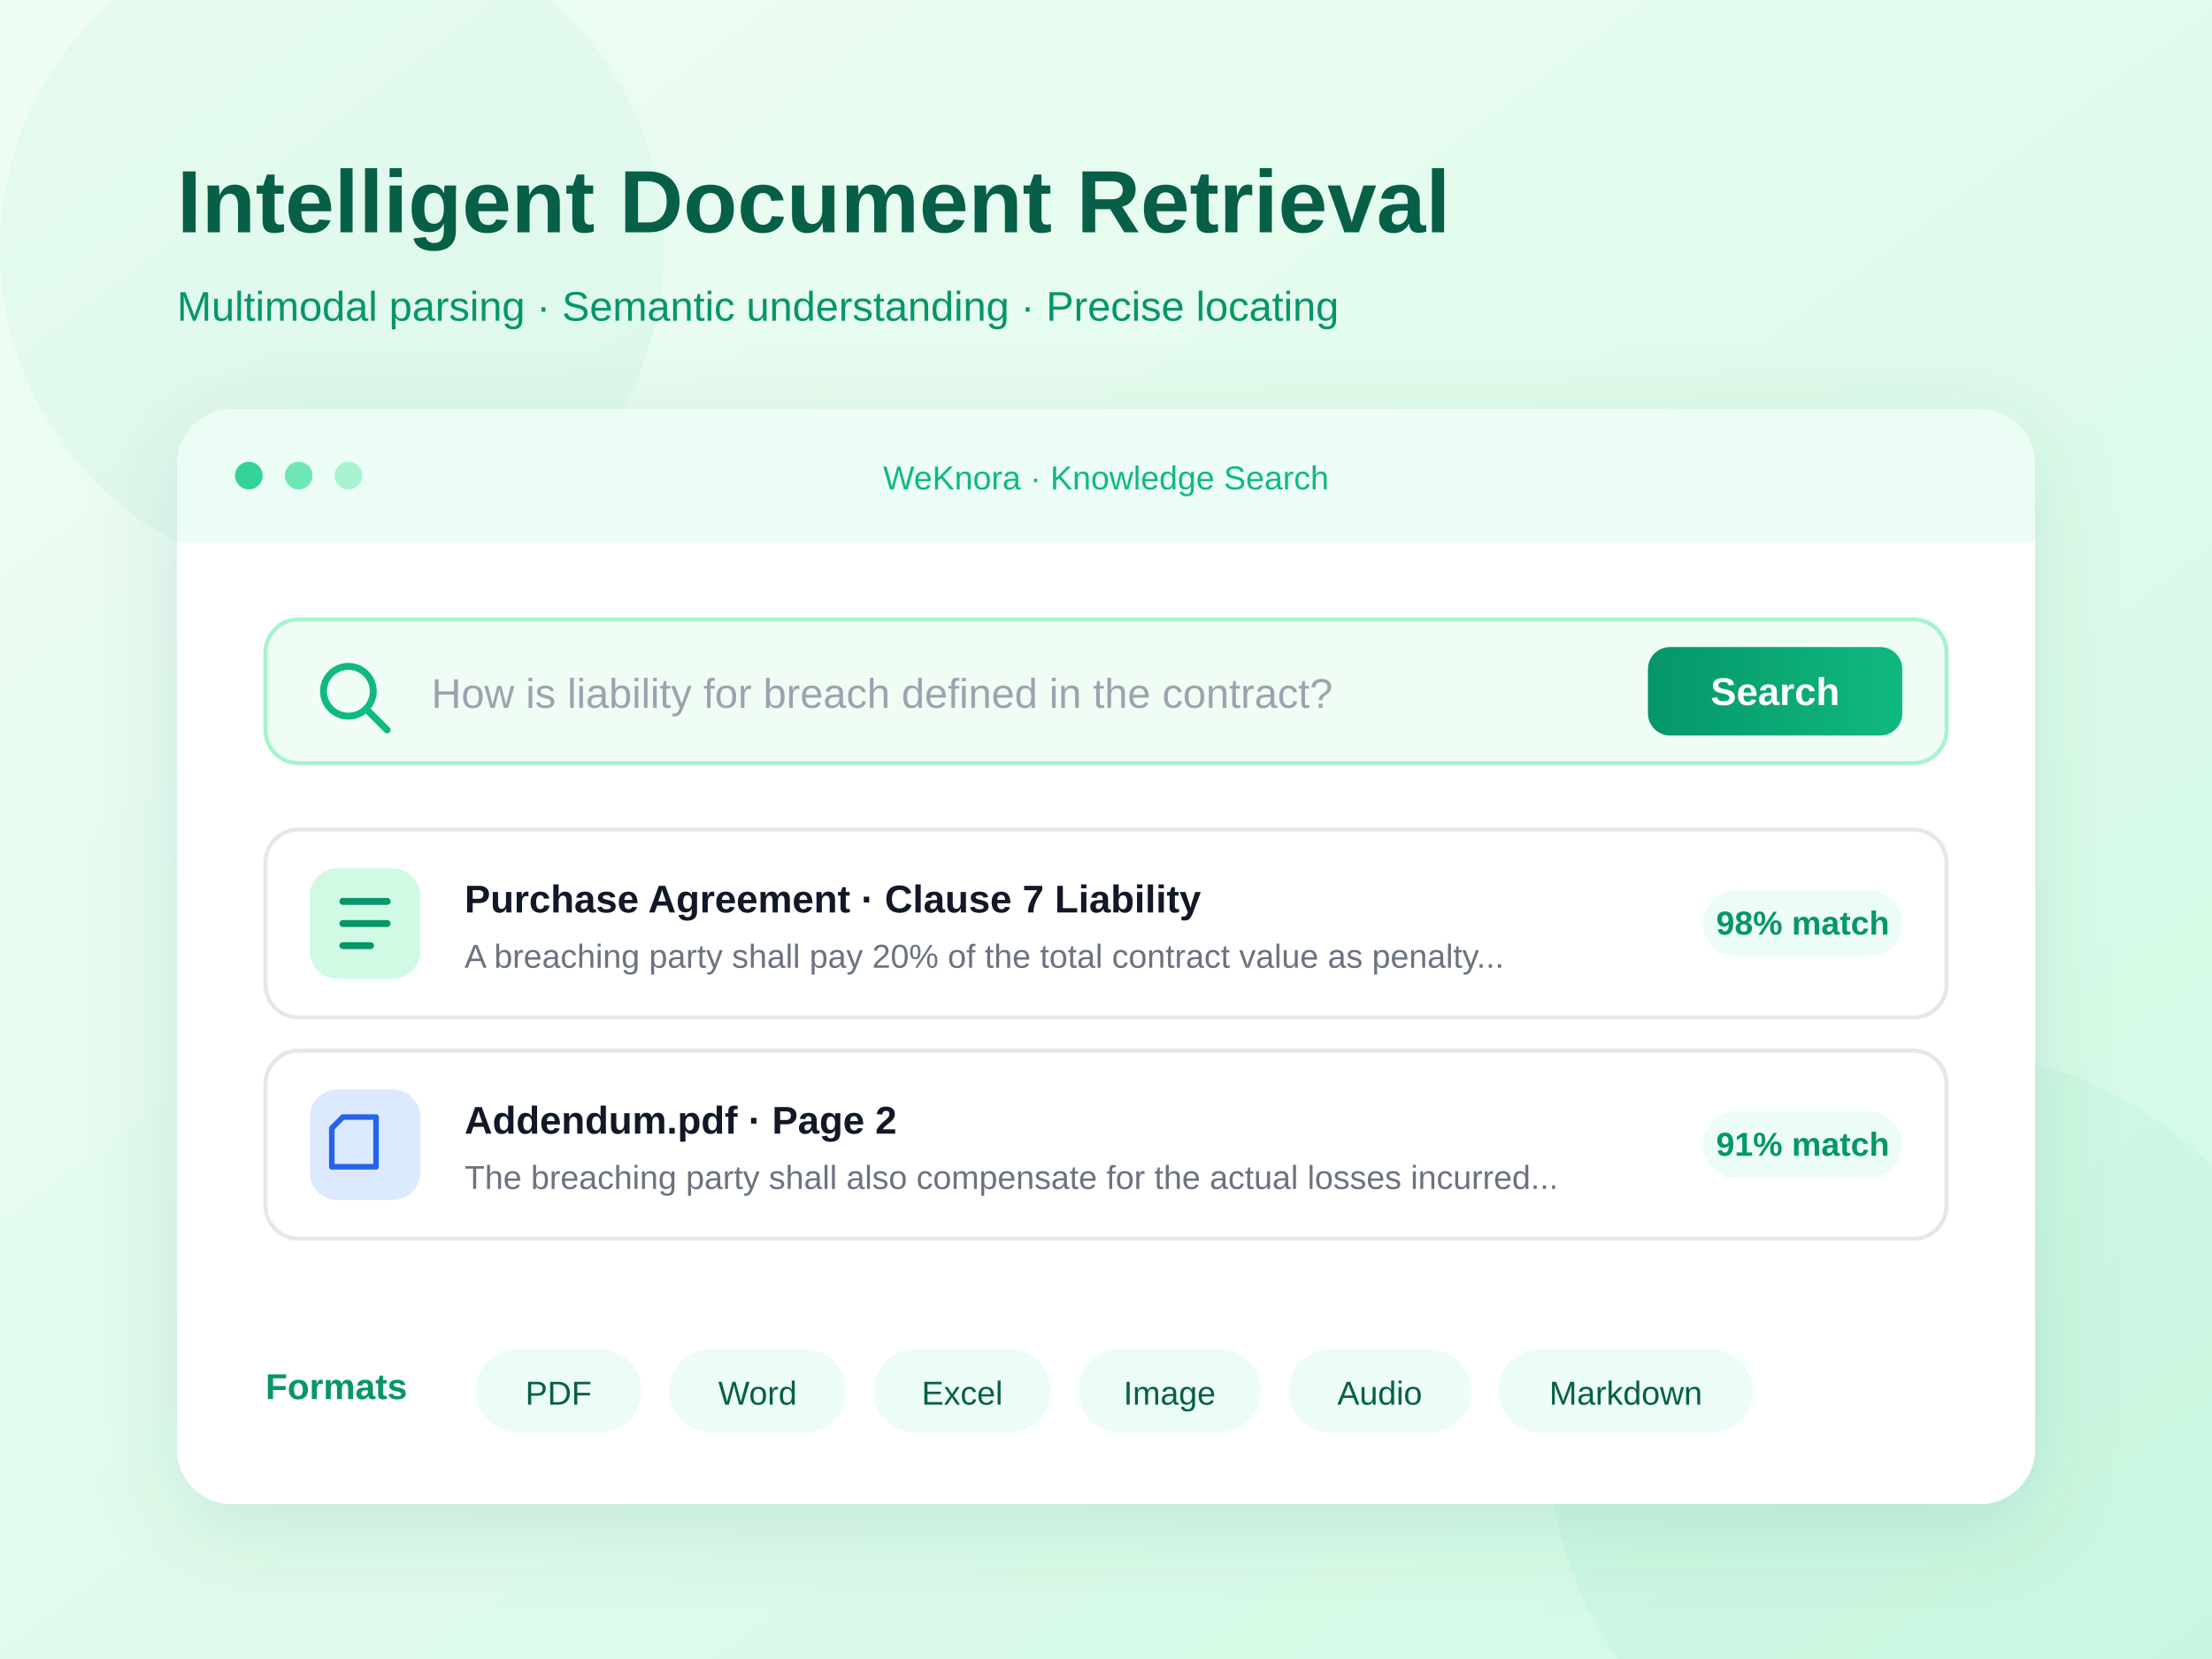
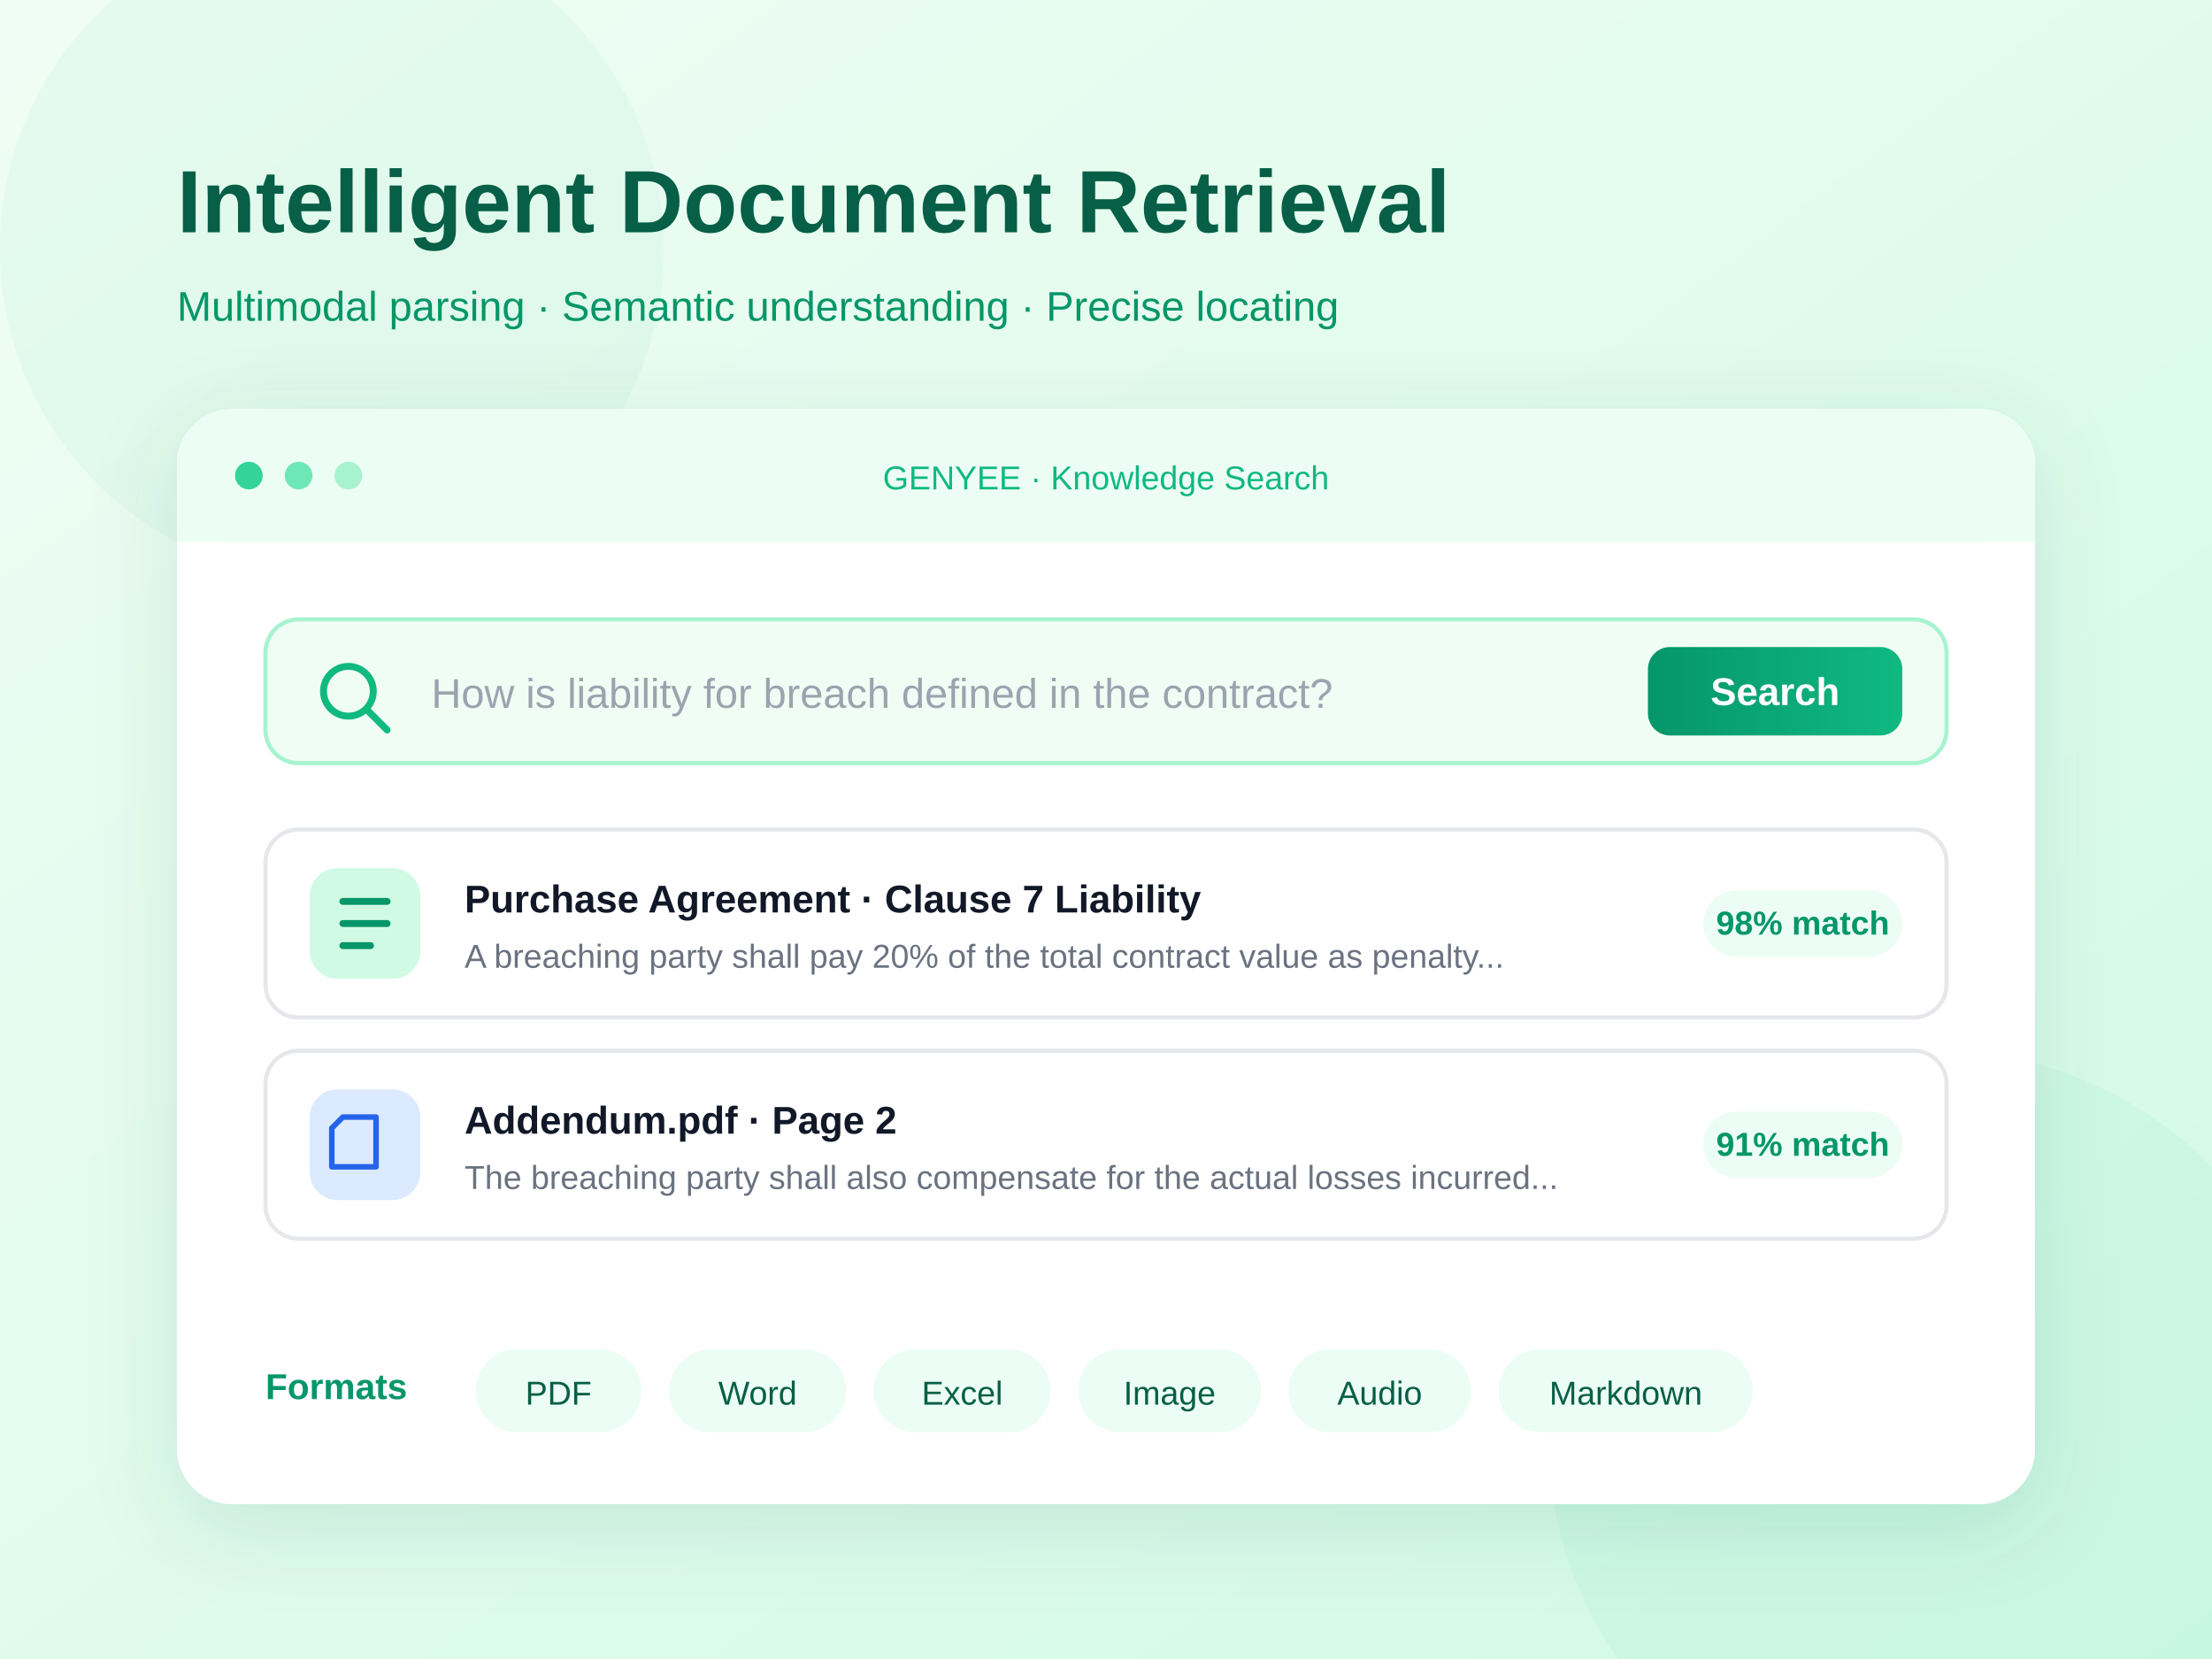
<svg xmlns="http://www.w3.org/2000/svg" viewBox="0 0 800 600">
  <defs>
    <linearGradient id="bg1" x1="0%" y1="0%" x2="100%" y2="100%">
      <stop offset="0%" stop-color="#F0FDF4" />
      <stop offset="100%" stop-color="#D1FAE5" />
    </linearGradient>
    <linearGradient id="brand1" x1="0%" y1="0%" x2="100%" y2="0%">
      <stop offset="0%" stop-color="#059669" />
      <stop offset="100%" stop-color="#10B981" />
    </linearGradient>
    <filter id="soft1" x="-20%" y="-20%" width="140%" height="140%">
      <feDropShadow dx="0" dy="8" stdDeviation="16" flood-color="#065F46" flood-opacity="0.12" />
    </filter>
  </defs>
  <rect width="800" height="600" fill="url(#bg1)" />
  <circle cx="120" cy="90" r="120" fill="#10B981" opacity="0.05" />
  <circle cx="700" cy="520" r="140" fill="#34D399" opacity="0.06" />
  <text x="64" y="84" font-family="Arial, sans-serif" font-size="32" font-weight="700" fill="#065F46">Intelligent Document Retrieval</text>
  <text x="64" y="116" font-family="Arial, sans-serif" font-size="15" fill="#059669">Multimodal parsing · Semantic understanding · Precise locating</text>
  <g filter="url(#soft1)">
    <rect x="64" y="148" width="672" height="396" rx="20" fill="#FFFFFF" />
  </g>
  <rect x="64" y="148" width="672" height="48" rx="20" fill="#ECFDF5" />
  <rect x="64" y="176" width="672" height="20" fill="#ECFDF5" />
  <circle cx="90" cy="172" r="5" fill="#34D399" />
  <circle cx="108" cy="172" r="5" fill="#6EE7B7" />
  <circle cx="126" cy="172" r="5" fill="#A7F3D0" />
-   <text x="400" y="177" font-family="Arial, sans-serif" font-size="12" fill="#10B981" text-anchor="middle">WeKnora · Knowledge Search</text>
+   <text x="400" y="177" font-family="Arial, sans-serif" font-size="12" fill="#10B981" text-anchor="middle">GENYEE · Knowledge Search</text>
  <g transform="translate(96, 224)">
    <rect width="608" height="52" rx="12" fill="#F0FDF4" stroke="#A7F3D0" stroke-width="1.5" />
    <circle cx="30" cy="26" r="9" fill="none" stroke="#10B981" stroke-width="2.5" />
    <line x1="37" y1="33" x2="44" y2="40" stroke="#10B981" stroke-width="2.5" stroke-linecap="round" />
    <text x="60" y="32" font-family="Arial, sans-serif" font-size="15" fill="#9CA3AF">How is liability for breach defined in the contract?</text>
    <rect x="500" y="10" width="92" height="32" rx="8" fill="url(#brand1)" />
    <text x="546" y="31" font-family="Arial, sans-serif" font-size="14" font-weight="600" fill="#FFFFFF" text-anchor="middle">Search</text>
  </g>
  <g transform="translate(96, 300)">
    <rect width="608" height="68" rx="12" fill="#FFFFFF" stroke="#E5E7EB" stroke-width="1.5" />
    <rect x="16" y="14" width="40" height="40" rx="10" fill="#D1FAE5" />
    <path d="M28 26 H44 M28 34 H44 M28 42 H38" stroke="#059669" stroke-width="2.5" stroke-linecap="round" />
    <text x="72" y="30" font-family="Arial, sans-serif" font-size="14" font-weight="600" fill="#111827">Purchase Agreement · Clause 7 Liability</text>
    <text x="72" y="50" font-family="Arial, sans-serif" font-size="12" fill="#6B7280">A breaching party shall pay 20% of the total contract value as penalty...</text>
    <rect x="520" y="22" width="72" height="24" rx="12" fill="#ECFDF5" />
    <text x="556" y="38" font-family="Arial, sans-serif" font-size="12" font-weight="600" fill="#059669" text-anchor="middle">98% match</text>
  </g>
  <g transform="translate(96, 380)">
    <rect width="608" height="68" rx="12" fill="#FFFFFF" stroke="#E5E7EB" stroke-width="1.5" />
    <rect x="16" y="14" width="40" height="40" rx="10" fill="#DBEAFE" />
    <path d="M28 24 h12 v18 h-16 v-14 z" fill="none" stroke="#2563EB" stroke-width="2" stroke-linejoin="round" />
    <text x="72" y="30" font-family="Arial, sans-serif" font-size="14" font-weight="600" fill="#111827">Addendum.pdf · Page 2</text>
    <text x="72" y="50" font-family="Arial, sans-serif" font-size="12" fill="#6B7280">The breaching party shall also compensate for the actual losses incurred...</text>
    <rect x="520" y="22" width="72" height="24" rx="12" fill="#ECFDF5" />
    <text x="556" y="38" font-family="Arial, sans-serif" font-size="12" font-weight="600" fill="#059669" text-anchor="middle">91% match</text>
  </g>
  <g transform="translate(96, 472)">
    <text x="0" y="34" font-family="Arial, sans-serif" font-size="13" font-weight="600" fill="#059669">Formats</text>
    <g font-family="Arial, sans-serif" font-size="12" fill="#065F46" text-anchor="middle">
      <rect x="76" y="16" width="60" height="30" rx="15" fill="#ECFDF5" />
      <text x="106" y="36">PDF</text>
      <rect x="146" y="16" width="64" height="30" rx="15" fill="#ECFDF5" />
      <text x="178" y="36">Word</text>
      <rect x="220" y="16" width="64" height="30" rx="15" fill="#ECFDF5" />
      <text x="252" y="36">Excel</text>
      <rect x="294" y="16" width="66" height="30" rx="15" fill="#ECFDF5" />
      <text x="327" y="36">Image</text>
      <rect x="370" y="16" width="66" height="30" rx="15" fill="#ECFDF5" />
      <text x="403" y="36">Audio</text>
      <rect x="446" y="16" width="92" height="30" rx="15" fill="#ECFDF5" />
      <text x="492" y="36">Markdown</text>
    </g>
  </g>
</svg>
